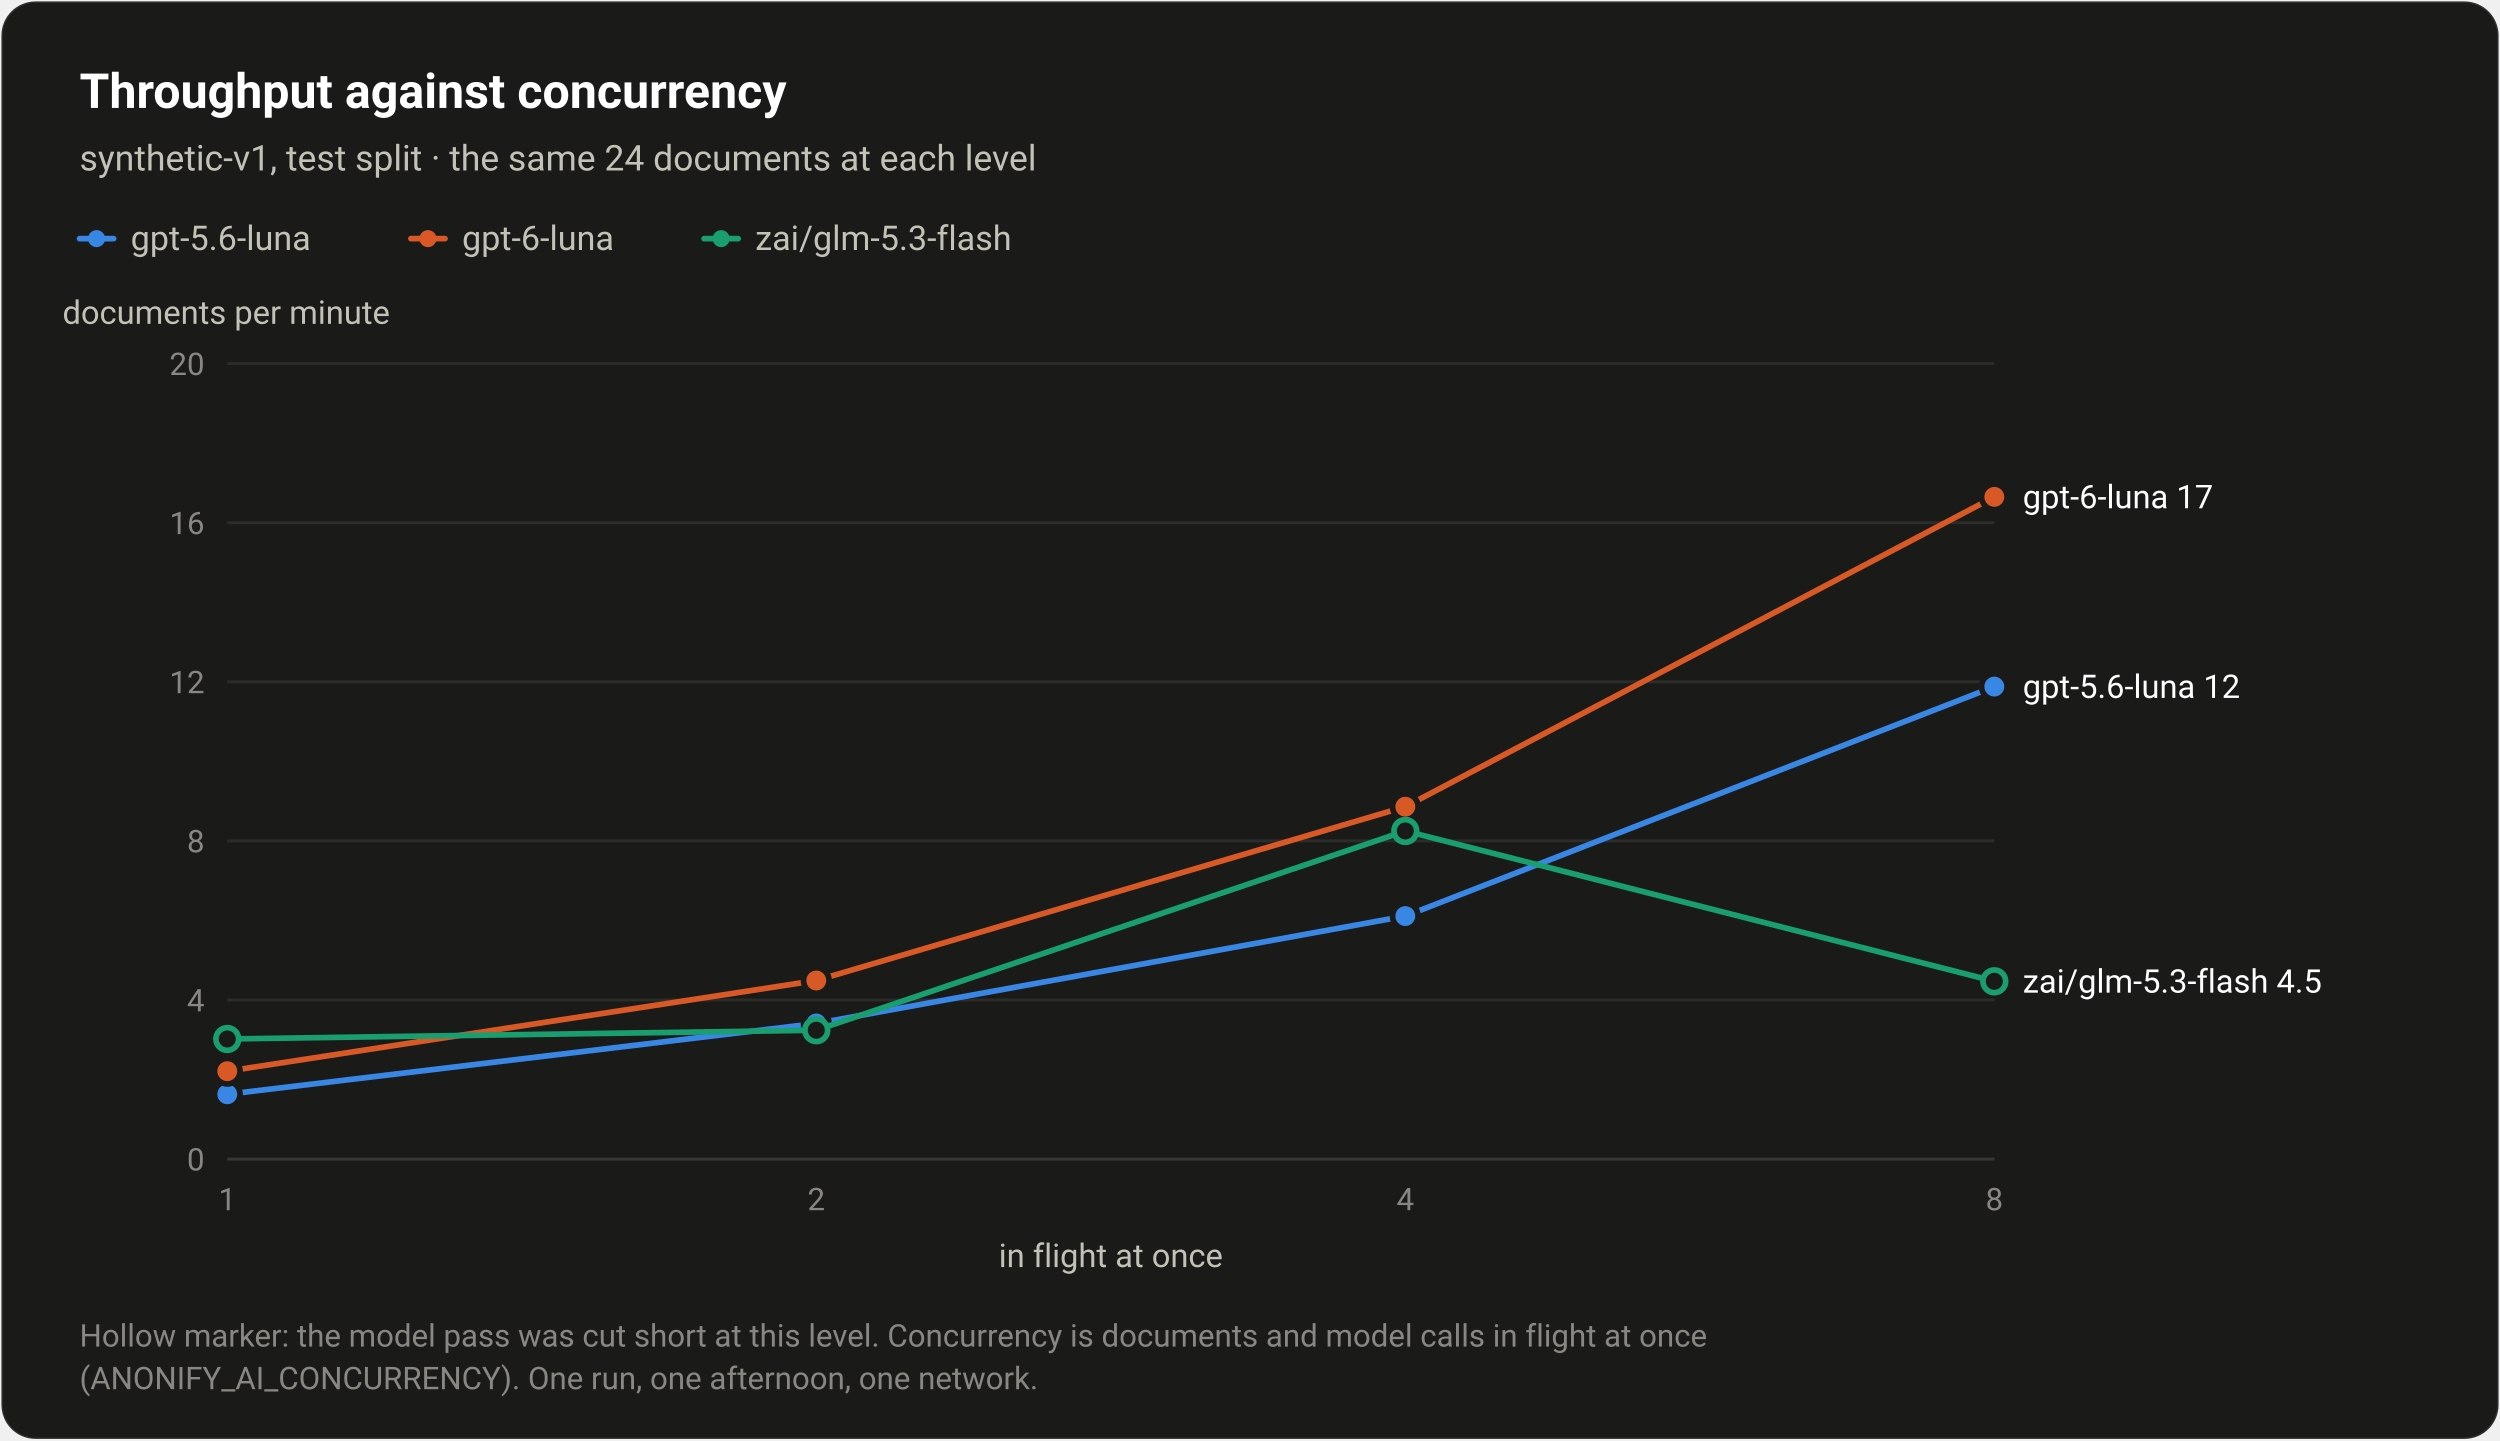
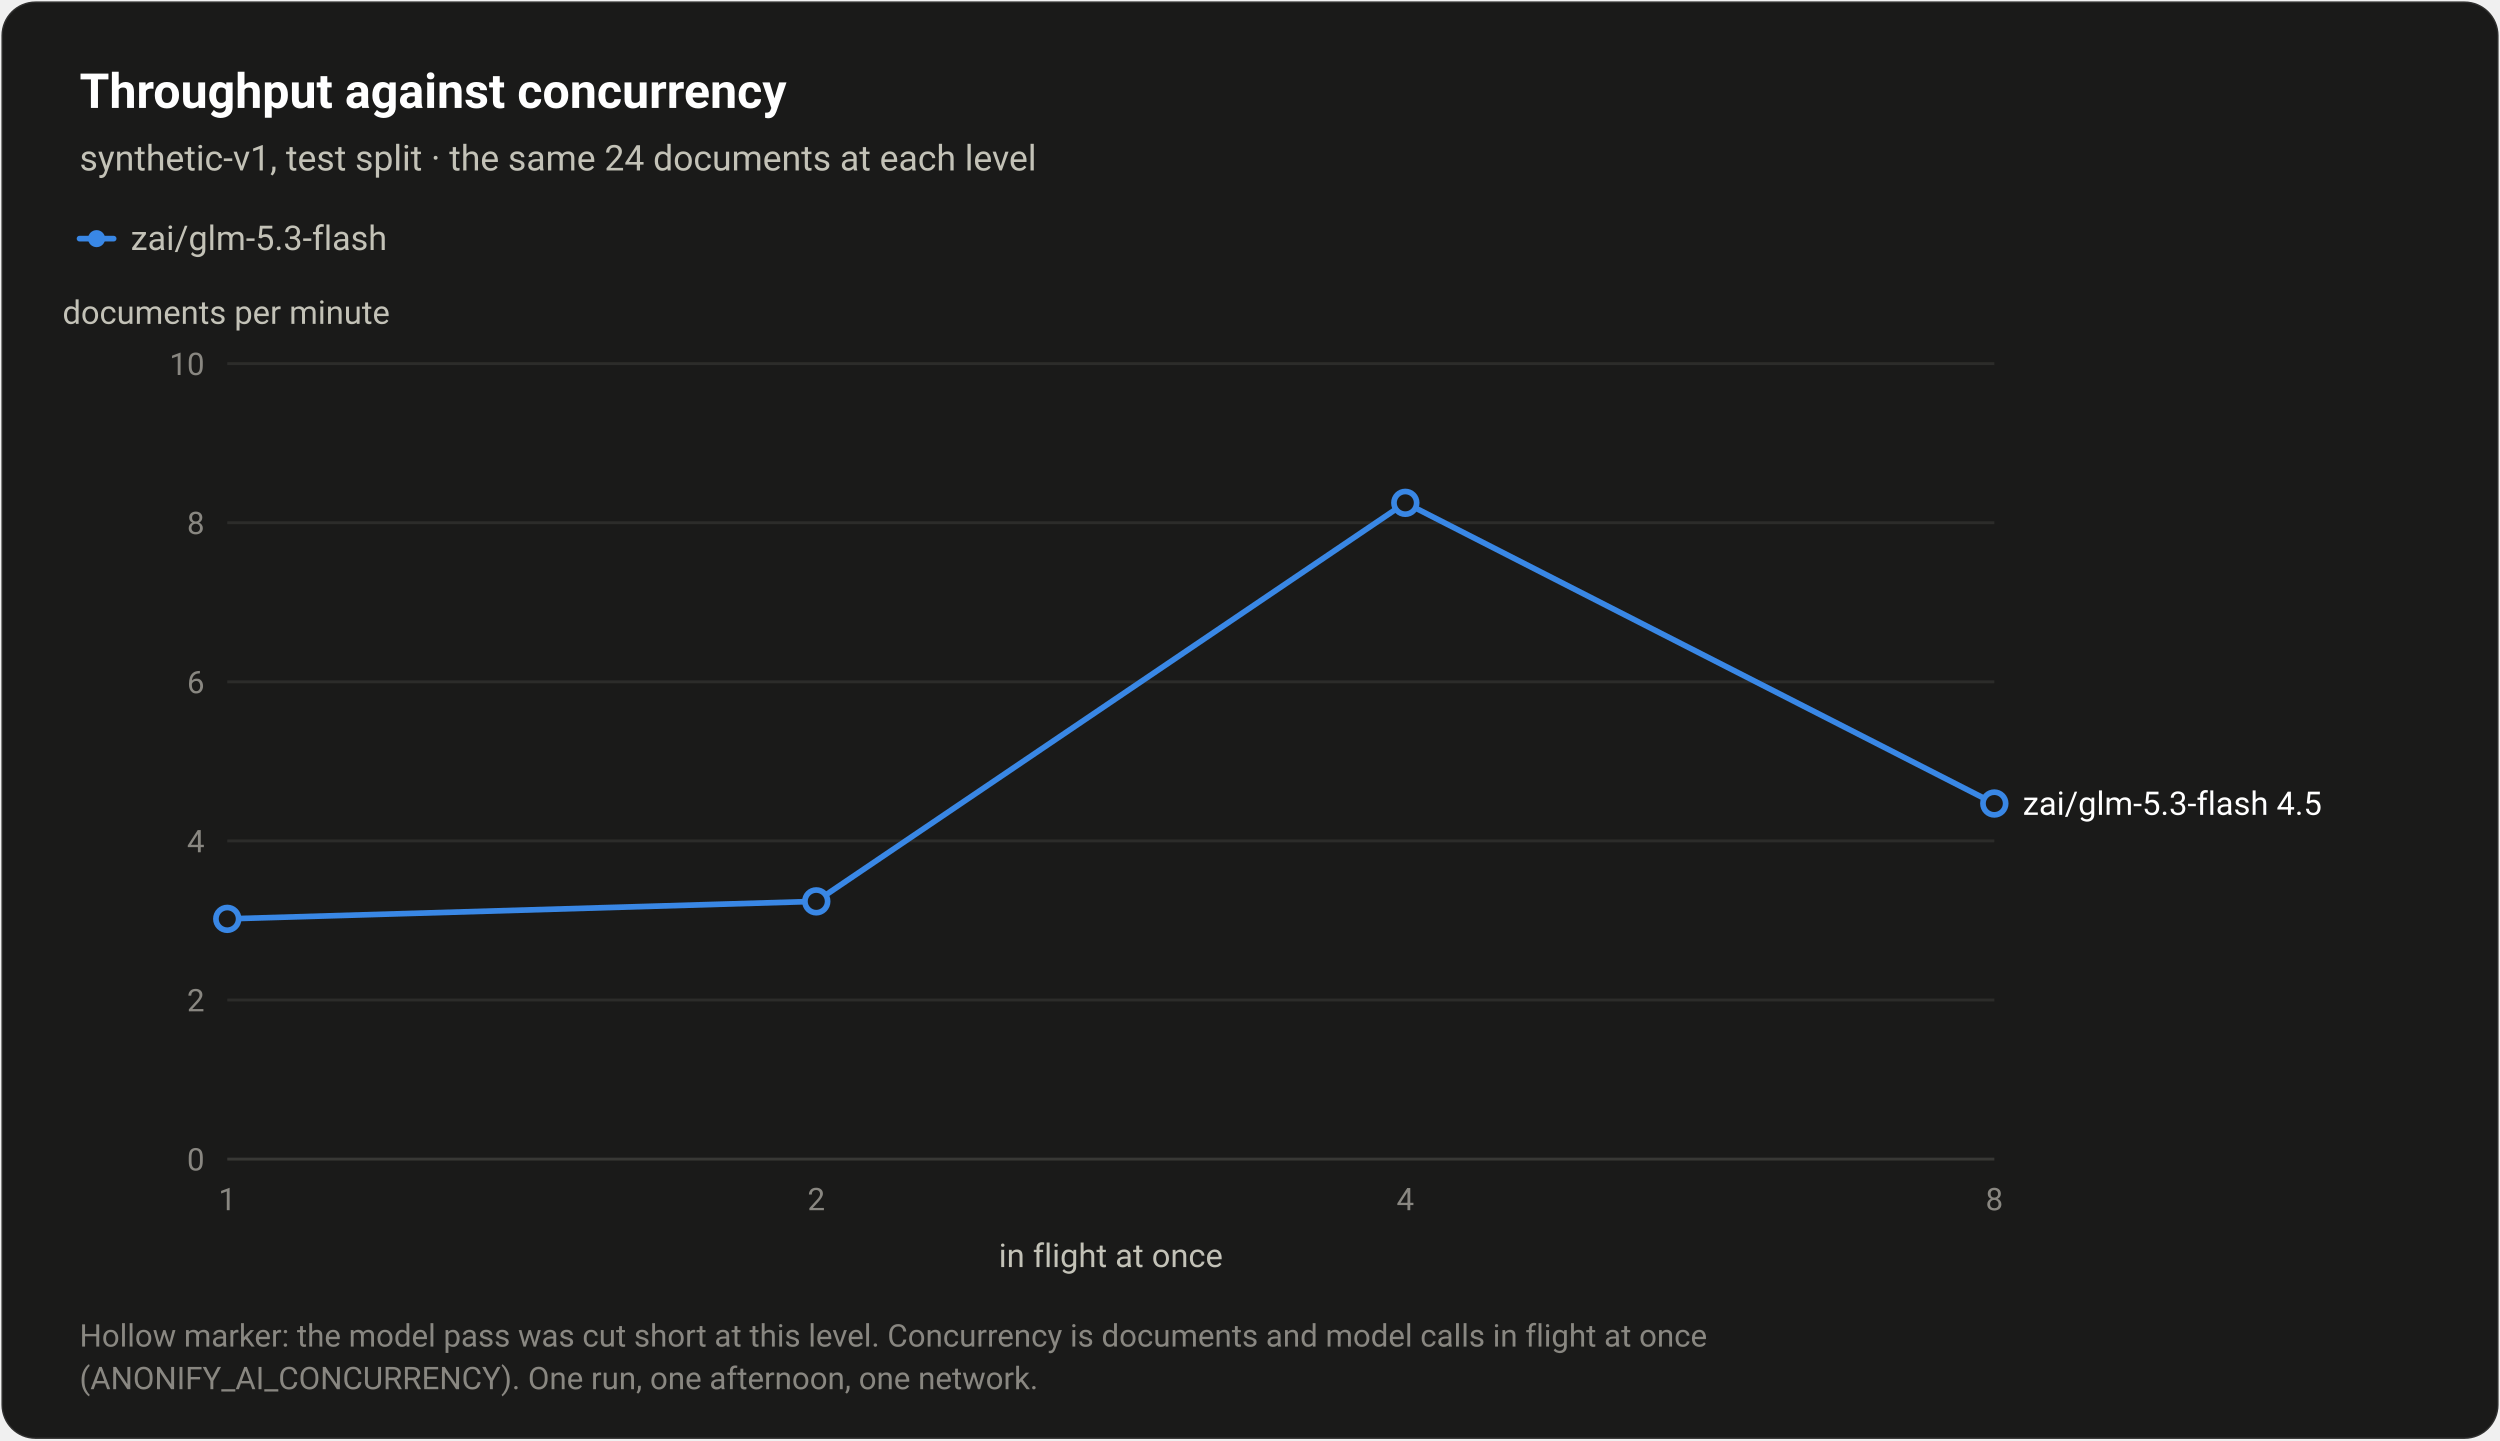
<svg xmlns="http://www.w3.org/2000/svg" width="880" height="507" viewBox="0 0 880 507" role="img" aria-labelledby="t d" font-family="system-ui, -apple-system, &quot;Segoe UI&quot;, Roboto, sans-serif">
  <rect x="0.5" y="0.5" width="879" height="506" rx="12" fill="#1a1a19" stroke="rgba(255,255,255,0.10)" />
  <text x="28" y="38" font-size="17" font-weight="600" fill="#ffffff">Throughput against concurrency</text>
  <text x="28" y="60" font-size="12.5" fill="#c3c2b7">synthetic-v1, test split · the same 24 documents at each level</text>
  <line x1="28" y1="84" x2="40" y2="84" stroke="#3987e5" stroke-width="2" stroke-linecap="round" />
  <circle cx="34" cy="84" r="3" fill="#3987e5" />
-   <text x="46" y="88" font-size="12" fill="#c3c2b7">gpt-5.6-luna</text>
-   <line x1="144.64" y1="84" x2="156.64" y2="84" stroke="#d95926" stroke-width="2" stroke-linecap="round" />
-   <circle cx="150.64" cy="84" r="3" fill="#d95926" />
-   <text x="162.64" y="88" font-size="12" fill="#c3c2b7">gpt-6-luna</text>
-   <line x1="247.84" y1="84" x2="259.84" y2="84" stroke="#199e70" stroke-width="2" stroke-linecap="round" />
-   <circle cx="253.84" cy="84" r="3" fill="#199e70" />
-   <text x="265.84" y="88" font-size="12" fill="#c3c2b7">zai/glm-5.3-flash</text>
+   <text x="46" y="88" font-size="12" fill="#c3c2b7">zai/glm-5.3-flash</text>
  <line x1="80" y1="408" x2="702" y2="408" stroke="#383835" />
  <text x="72" y="412" font-size="11" fill="#898781" text-anchor="end">0</text>
  <line x1="80" y1="352" x2="702" y2="352" stroke="#2c2c2a" />
-   <text x="72" y="356" font-size="11" fill="#898781" text-anchor="end">4</text>
+   <text x="72" y="356" font-size="11" fill="#898781" text-anchor="end">2</text>
  <line x1="80" y1="296" x2="702" y2="296" stroke="#2c2c2a" />
-   <text x="72" y="300" font-size="11" fill="#898781" text-anchor="end">8</text>
+   <text x="72" y="300" font-size="11" fill="#898781" text-anchor="end">4</text>
  <line x1="80" y1="240" x2="702" y2="240" stroke="#2c2c2a" />
-   <text x="72" y="244" font-size="11" fill="#898781" text-anchor="end">12</text>
+   <text x="72" y="244" font-size="11" fill="#898781" text-anchor="end">6</text>
  <line x1="80" y1="184" x2="702" y2="184" stroke="#2c2c2a" />
-   <text x="72" y="188" font-size="11" fill="#898781" text-anchor="end">16</text>
+   <text x="72" y="188" font-size="11" fill="#898781" text-anchor="end">8</text>
  <line x1="80" y1="128" x2="702" y2="128" stroke="#2c2c2a" />
-   <text x="72" y="132" font-size="11" fill="#898781" text-anchor="end">20</text>
+   <text x="72" y="132" font-size="11" fill="#898781" text-anchor="end">10</text>
  <text x="80" y="426" font-size="11" fill="#898781" text-anchor="middle">1</text>
  <text x="287.33" y="426" font-size="11" fill="#898781" text-anchor="middle">2</text>
  <text x="494.67" y="426" font-size="11" fill="#898781" text-anchor="middle">4</text>
  <text x="702" y="426" font-size="11" fill="#898781" text-anchor="middle">8</text>
  <text x="391" y="446" font-size="11.5" fill="#c3c2b7" text-anchor="middle">in flight at once</text>
  <text x="22" y="114" font-size="11.5" fill="#c3c2b7">documents per minute</text>
-   <polyline points="80,385.18 287.33,360.26 494.67,322.46 702,241.68" fill="none" stroke="#3987e5" stroke-width="2" stroke-linejoin="round" stroke-linecap="round" />
+   <polyline points="80,323.44 287.33,317.28 494.67,177 702,282.84" fill="none" stroke="#3987e5" stroke-width="2" stroke-linejoin="round" stroke-linecap="round" />
  <g>
-     <circle cx="80" cy="385.18" r="12" fill="transparent" />
-     <circle cx="80" cy="385.18" r="4.5" fill="#3987e5" stroke="#1a1a19" stroke-width="2" />
+     <circle cx="80" cy="323.44" r="12" fill="transparent" />
+     <circle cx="80" cy="323.44" r="4" fill="#1a1a19" stroke="#3987e5" stroke-width="2" />
  </g>
  <g>
-     <circle cx="287.33" cy="360.26" r="12" fill="transparent" />
-     <circle cx="287.33" cy="360.26" r="4.5" fill="#3987e5" stroke="#1a1a19" stroke-width="2" />
+     <circle cx="287.33" cy="317.28" r="12" fill="transparent" />
+     <circle cx="287.33" cy="317.28" r="4" fill="#1a1a19" stroke="#3987e5" stroke-width="2" />
  </g>
  <g>
-     <circle cx="494.67" cy="322.46" r="12" fill="transparent" />
-     <circle cx="494.67" cy="322.46" r="4.5" fill="#3987e5" stroke="#1a1a19" stroke-width="2" />
+     <circle cx="494.67" cy="177" r="12" fill="transparent" />
+     <circle cx="494.67" cy="177" r="4" fill="#1a1a19" stroke="#3987e5" stroke-width="2" />
  </g>
  <g>
-     <circle cx="702" cy="241.68" r="12" fill="transparent" />
-     <circle cx="702" cy="241.68" r="4.5" fill="#3987e5" stroke="#1a1a19" stroke-width="2" />
+     <circle cx="702" cy="282.84" r="12" fill="transparent" />
+     <circle cx="702" cy="282.84" r="4" fill="#1a1a19" stroke="#3987e5" stroke-width="2" />
  </g>
-   <polyline points="80,377.06 287.33,345.14 494.67,283.96 702,174.9" fill="none" stroke="#d95926" stroke-width="2" stroke-linejoin="round" stroke-linecap="round" />
-   <g>
-     <circle cx="80" cy="377.06" r="12" fill="transparent" />
-     <circle cx="80" cy="377.06" r="4.5" fill="#d95926" stroke="#1a1a19" stroke-width="2" />
-   </g>
-   <g>
-     <circle cx="287.33" cy="345.14" r="12" fill="transparent" />
-     <circle cx="287.33" cy="345.14" r="4.5" fill="#d95926" stroke="#1a1a19" stroke-width="2" />
-   </g>
-   <g>
-     <circle cx="494.67" cy="283.96" r="12" fill="transparent" />
-     <circle cx="494.67" cy="283.96" r="4.5" fill="#d95926" stroke="#1a1a19" stroke-width="2" />
-   </g>
-   <g>
-     <circle cx="702" cy="174.9" r="12" fill="transparent" />
-     <circle cx="702" cy="174.9" r="4.5" fill="#d95926" stroke="#1a1a19" stroke-width="2" />
-   </g>
-   <polyline points="80,365.72 287.33,362.64 494.67,292.5 702,345.42" fill="none" stroke="#199e70" stroke-width="2" stroke-linejoin="round" stroke-linecap="round" />
-   <g>
-     <circle cx="80" cy="365.72" r="12" fill="transparent" />
-     <circle cx="80" cy="365.72" r="4" fill="#1a1a19" stroke="#199e70" stroke-width="2" />
-   </g>
-   <g>
-     <circle cx="287.33" cy="362.64" r="12" fill="transparent" />
-     <circle cx="287.33" cy="362.64" r="4" fill="#1a1a19" stroke="#199e70" stroke-width="2" />
-   </g>
-   <g>
-     <circle cx="494.67" cy="292.5" r="12" fill="transparent" />
-     <circle cx="494.67" cy="292.5" r="4" fill="#1a1a19" stroke="#199e70" stroke-width="2" />
-   </g>
-   <g>
-     <circle cx="702" cy="345.42" r="12" fill="transparent" />
-     <circle cx="702" cy="345.42" r="4" fill="#1a1a19" stroke="#199e70" stroke-width="2" />
-   </g>
-   <text x="712" y="178.9" font-size="11.5" fill="#ffffff">gpt-6-luna  17</text>
-   <text x="712" y="245.68" font-size="11.5" fill="#ffffff">gpt-5.6-luna  12</text>
-   <text x="712" y="349.42" font-size="11.5" fill="#ffffff">zai/glm-5.3-flash  4.5</text>
+   <text x="712" y="286.84" font-size="11.5" fill="#ffffff">zai/glm-5.3-flash  4.5</text>
  <text x="28" y="474" font-size="11" fill="#898781">Hollow marker: the model pass was cut short at this level. Concurrency is documents and model calls in flight at once</text>
  <text x="28" y="489" font-size="11" fill="#898781">(ANONIFY_AI_CONCURRENCY). One run, one afternoon, one network.</text>
</svg>
